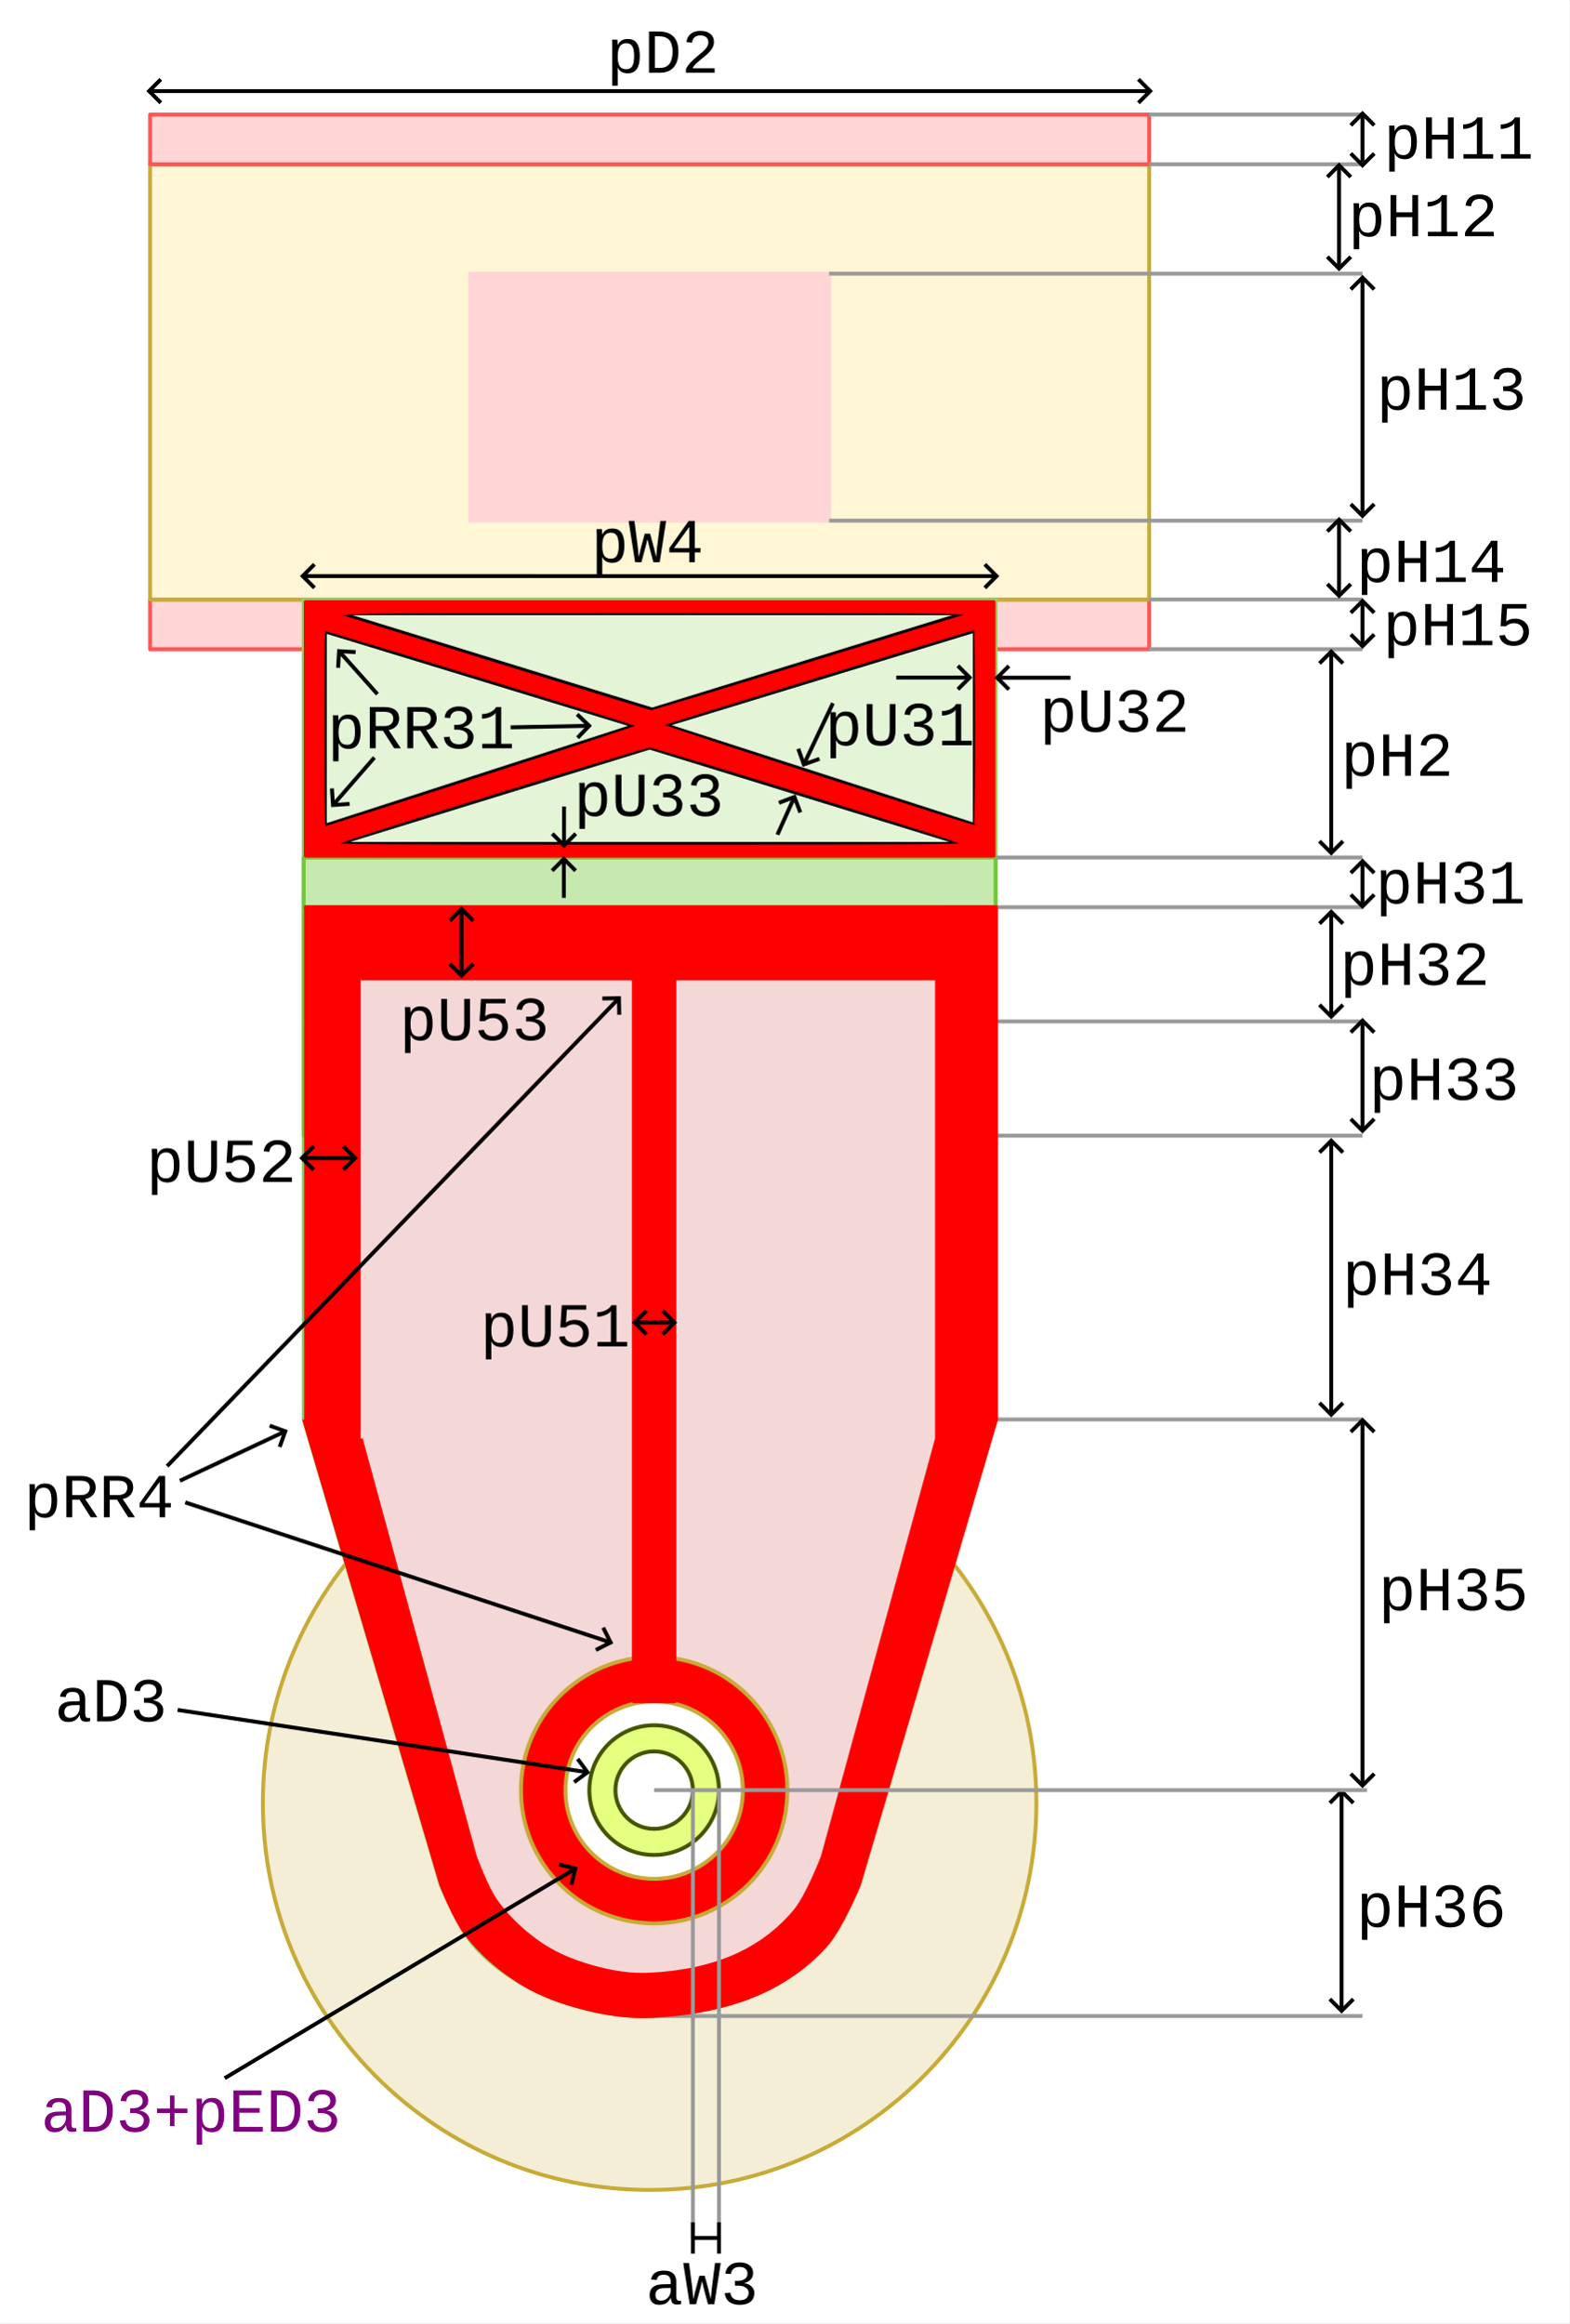
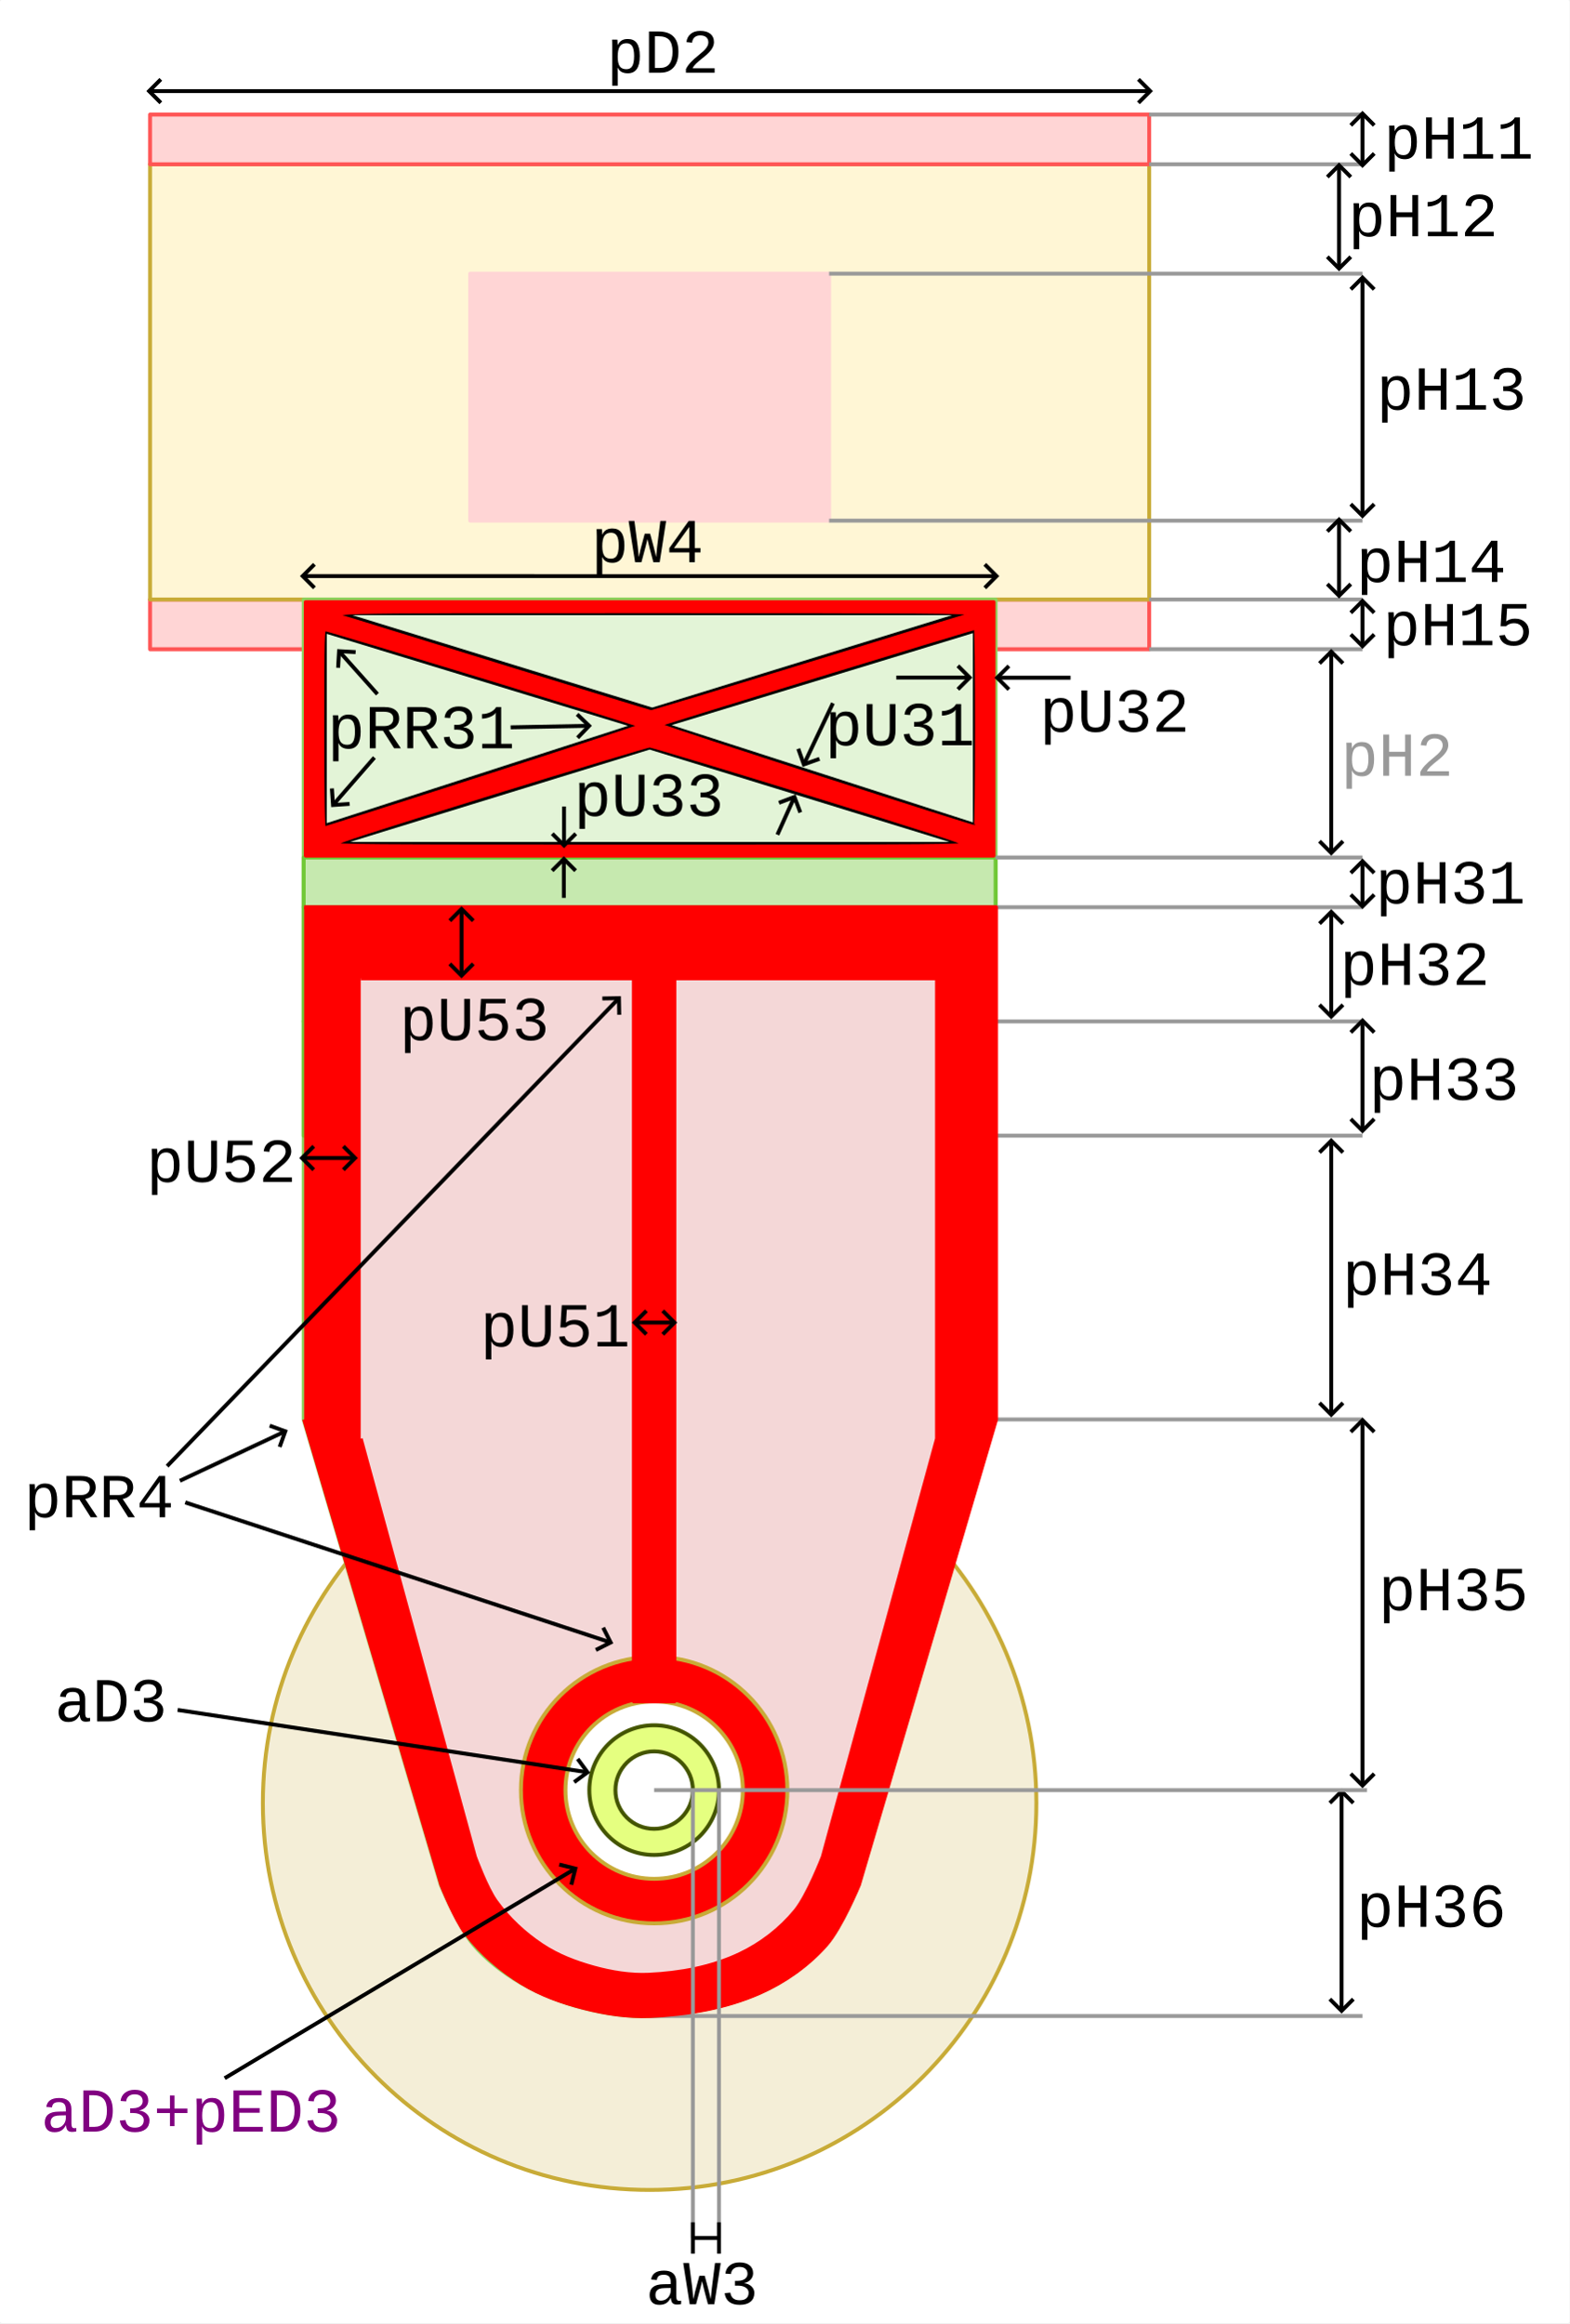
<svg xmlns="http://www.w3.org/2000/svg" width="401.676" height="594.334" viewBox="0 0 106.277 157.251" version="1.1" id="svg1">
  <defs id="defs1">
    <rect x="70.967" y="3316.869" width="96.078" height="66.599" id="rect4-7-5" />
    <rect x="91.165" y="3179.303" width="66.599" height="32.923" id="rect92-6" />
    <marker style="overflow:visible" id="ArrowWide-5-6" refX="0" refY="0" orient="auto-start-reverse" markerWidth="1" markerHeight="1" viewBox="0 0 1 1" preserveAspectRatio="xMidYMid">
      <path style="fill:none;stroke:context-stroke;stroke-width:1;stroke-linecap:butt" d="M 3,-3 0,0 3,3" transform="rotate(180,0.125,0)" id="path27-35" />
    </marker>
    <rect x="458.553" y="2773.156" width="70.421" height="42.58" id="rect93-2" />
    <marker style="overflow:visible" id="ArrowWide-4-9" refX="0" refY="0" orient="auto-start-reverse" markerWidth="1" markerHeight="1" viewBox="0 0 1 1" preserveAspectRatio="xMidYMid">
      <path style="fill:none;stroke:context-stroke;stroke-width:1;stroke-linecap:butt" d="M 3,-3 0,0 3,3" transform="rotate(180,0.125,0)" id="path27-7-3" />
    </marker>
    <marker style="overflow:visible" id="ArrowWide-4-4-0" refX="0" refY="0" orient="auto-start-reverse" markerWidth="1" markerHeight="1" viewBox="0 0 1 1" preserveAspectRatio="xMidYMid">
      <path style="fill:none;stroke:context-stroke;stroke-width:1;stroke-linecap:butt" d="M 3,-3 0,0 3,3" transform="rotate(180,0.125,0)" id="path27-7-5-6" />
    </marker>
    <rect x="86.85" y="3008.983" width="42.528" height="36.575" id="rect97-3" />
    <marker style="overflow:visible" id="ArrowWide-4-3-7" refX="0" refY="0" orient="auto-start-reverse" markerWidth="1" markerHeight="1" viewBox="0 0 1 1" preserveAspectRatio="xMidYMid">
      <path style="fill:none;stroke:context-stroke;stroke-width:1;stroke-linecap:butt" d="M 3,-3 0,0 3,3" transform="rotate(180,0.125,0)" id="path27-7-0-5" />
    </marker>
    <marker style="overflow:visible" id="ArrowWide-4-3-3-22" refX="0" refY="0" orient="auto-start-reverse" markerWidth="1" markerHeight="1" viewBox="0 0 1 1" preserveAspectRatio="xMidYMid">
      <path style="fill:none;stroke:context-stroke;stroke-width:1;stroke-linecap:butt" d="M 3,-3 0,0 3,3" transform="rotate(180,0.125,0)" id="path27-7-0-1-89" />
    </marker>
    <marker style="overflow:visible" id="ArrowWide-4-3-9-3" refX="0" refY="0" orient="auto-start-reverse" markerWidth="1" markerHeight="1" viewBox="0 0 1 1" preserveAspectRatio="xMidYMid">
      <path style="fill:none;stroke:context-stroke;stroke-width:1;stroke-linecap:butt" d="M 3,-3 0,0 3,3" transform="rotate(180,0.125,0)" id="path27-7-0-2-6" />
    </marker>
    <marker style="overflow:visible" id="ArrowWide-4-3-3-4-9" refX="0" refY="0" orient="auto-start-reverse" markerWidth="1" markerHeight="1" viewBox="0 0 1 1" preserveAspectRatio="xMidYMid">
      <path style="fill:none;stroke:context-stroke;stroke-width:1;stroke-linecap:butt" d="M 3,-3 0,0 3,3" transform="rotate(180,0.125,0)" id="path27-7-0-1-8-3" />
    </marker>
    <marker style="overflow:visible" id="ArrowWide-4-3-3-2-94" refX="0" refY="0" orient="auto-start-reverse" markerWidth="1" markerHeight="1" viewBox="0 0 1 1" preserveAspectRatio="xMidYMid">
      <path style="fill:none;stroke:context-stroke;stroke-width:1;stroke-linecap:butt" d="M 3,-3 0,0 3,3" transform="rotate(180,0.125,0)" id="path27-7-0-1-6-7" />
    </marker>
    <marker style="overflow:visible" id="ArrowWide-4-3-3-2-9-5" refX="0" refY="0" orient="auto-start-reverse" markerWidth="1" markerHeight="1" viewBox="0 0 1 1" preserveAspectRatio="xMidYMid">
      <path style="fill:none;stroke:context-stroke;stroke-width:1;stroke-linecap:butt" d="M 3,-3 0,0 3,3" transform="rotate(180,0.125,0)" id="path27-7-0-1-6-0-0" />
    </marker>
    <marker style="overflow:visible" id="ArrowWide-4-3-3-2-5-1" refX="0" refY="0" orient="auto-start-reverse" markerWidth="1" markerHeight="1" viewBox="0 0 1 1" preserveAspectRatio="xMidYMid">
      <path style="fill:none;stroke:context-stroke;stroke-width:1;stroke-linecap:butt" d="M 3,-3 0,0 3,3" transform="rotate(180,0.125,0)" id="path27-7-0-1-6-9-0" />
    </marker>
    <marker style="overflow:visible" id="ArrowWide-4-3-3-2-6-3" refX="0" refY="0" orient="auto-start-reverse" markerWidth="1" markerHeight="1" viewBox="0 0 1 1" preserveAspectRatio="xMidYMid">
      <path style="fill:none;stroke:context-stroke;stroke-width:1;stroke-linecap:butt" d="M 3,-3 0,0 3,3" transform="rotate(180,0.125,0)" id="path27-7-0-1-6-3-2" />
    </marker>
    <marker style="overflow:visible" id="ArrowWide-4-3-3-2-3-6" refX="0" refY="0" orient="auto-start-reverse" markerWidth="1" markerHeight="1" viewBox="0 0 1 1" preserveAspectRatio="xMidYMid">
      <path style="fill:none;stroke:context-stroke;stroke-width:1;stroke-linecap:butt" d="M 3,-3 0,0 3,3" transform="rotate(180,0.125,0)" id="path27-7-0-1-6-90-1" />
    </marker>
    <rect x="451.184" y="3282.466" width="56.138" height="32.738" id="rect98-5" />
    <rect x="451.184" y="3282.466" width="50.481" height="26.374" id="rect98-3-4" />
    <rect x="451.184" y="3282.466" width="57.552" height="31.324" id="rect98-9-7" />
    <rect x="451.184" y="3282.466" width="51.895" height="30.617" id="rect98-4-6" />
    <rect x="451.184" y="3282.466" width="56.138" height="27.788" id="rect98-7-5" />
    <rect x="451.184" y="3282.466" width="54.016" height="27.081" id="rect98-74-6" />
    <rect x="451.184" y="3282.466" width="49.774" height="28.495" id="rect98-38-9" />
    <rect x="451.184" y="3282.466" width="58.259" height="30.617" id="rect98-43-3" />
    <rect x="451.184" y="3282.466" width="52.602" height="27.081" id="rect98-43-8-74" />
    <rect x="451.184" y="3282.466" width="59.673" height="27.788" id="rect98-43-8-3-5" />
    <rect x="451.184" y="3282.466" width="63.916" height="22.839" id="rect98-43-8-9-2" />
    <rect x="451.184" y="3282.466" width="46.945" height="27.788" id="rect98-43-8-7-5" />
    <rect x="77.517" y="3078.858" width="40.942" height="38.213" id="rect96-2-1-4" />
    <marker style="overflow:visible" id="ArrowWide-6-2" refX="0" refY="0" orient="auto-start-reverse" markerWidth="1" markerHeight="1" viewBox="0 0 1 1" preserveAspectRatio="xMidYMid">
      <path style="fill:none;stroke:context-stroke;stroke-width:1;stroke-linecap:butt" d="M 3,-3 0,0 3,3" transform="rotate(180,0.125,0)" id="path27-1-0" />
    </marker>
    <rect x="77.517" y="3078.858" width="40.942" height="38.213" id="rect96-2" />
    <marker style="overflow:visible" id="ArrowWide-5-3" refX="0" refY="0" orient="auto-start-reverse" markerWidth="1" markerHeight="1" viewBox="0 0 1 1" preserveAspectRatio="xMidYMid">
      <path style="fill:none;stroke:context-stroke;stroke-width:1;stroke-linecap:butt" d="M 3,-3 0,0 3,3" transform="rotate(180,0.125,0)" id="path27-35-8" />
    </marker>
    <marker style="overflow:visible" id="ArrowWide-6-2-8" refX="0" refY="0" orient="auto-start-reverse" markerWidth="1" markerHeight="1" viewBox="0 0 1 1" preserveAspectRatio="xMidYMid">
      <path style="fill:none;stroke:context-stroke;stroke-width:1;stroke-linecap:butt" d="M 3,-3 0,0 3,3" transform="rotate(180,0.125,0)" id="path27-1-0-3" />
    </marker>
    <rect x="77.517" y="3078.858" width="40.942" height="38.213" id="rect96-2-1" />
    <marker style="overflow:visible" id="ArrowWide-5-3-6" refX="0" refY="0" orient="auto-start-reverse" markerWidth="1" markerHeight="1" viewBox="0 0 1 1" preserveAspectRatio="xMidYMid">
      <path style="fill:none;stroke:context-stroke;stroke-width:1;stroke-linecap:butt" d="M 3,-3 0,0 3,3" transform="rotate(180,0.125,0)" id="path27-35-8-0" />
    </marker>
    <marker style="overflow:visible" id="ArrowWide-6-2-8-4" refX="0" refY="0" orient="auto-start-reverse" markerWidth="1" markerHeight="1" viewBox="0 0 1 1" preserveAspectRatio="xMidYMid">
      <path style="fill:none;stroke:context-stroke;stroke-width:1;stroke-linecap:butt" d="M 3,-3 0,0 3,3" transform="rotate(180,0.125,0)" id="path27-1-0-3-8" />
    </marker>
    <marker style="overflow:visible" id="ArrowWide-59" refX="0" refY="0" orient="auto-start-reverse" markerWidth="1" markerHeight="1" viewBox="0 0 1 1" preserveAspectRatio="xMidYMid">
      <path style="fill:none;stroke:context-stroke;stroke-width:1;stroke-linecap:butt" d="M 3,-3 0,0 3,3" transform="rotate(180,0.125,0)" id="path27-8" />
    </marker>
    <rect x="41.303" y="3770.52" width="57.129" height="28.179" id="rect94" />
    <marker style="overflow:visible" id="ArrowWide-54" refX="0" refY="0" orient="auto-start-reverse" markerWidth="1" markerHeight="1" viewBox="0 0 1 1" preserveAspectRatio="xMidYMid">
      <path style="fill:none;stroke:context-stroke;stroke-width:1;stroke-linecap:butt" d="M 3,-3 0,0 3,3" transform="rotate(180,0.125,0)" id="path27-05" />
    </marker>
    <rect x="45.935" y="3762.8" width="49.795" height="33.197" id="rect100" />
    <marker style="overflow:visible" id="ArrowWide-47" refX="0" refY="0" orient="auto-start-reverse" markerWidth="1" markerHeight="1" viewBox="0 0 1 1" preserveAspectRatio="xMidYMid">
      <path style="fill:none;stroke:context-stroke;stroke-width:1;stroke-linecap:butt" d="M 3,-3 0,0 3,3" transform="rotate(180,0.125,0)" id="path27-75" />
    </marker>
    <rect x="30.881" y="3776.31" width="57.901" height="39.759" id="rect126" />
    <marker style="overflow:visible" id="ArrowWide-3" refX="0" refY="0" orient="auto-start-reverse" markerWidth="1" markerHeight="1" viewBox="0 0 1 1" preserveAspectRatio="xMidYMid">
      <path style="fill:none;stroke:context-stroke;stroke-width:1;stroke-linecap:butt" d="M 3,-3 0,0 3,3" transform="rotate(180,0.125,0)" id="path27-6" />
    </marker>
    <marker style="overflow:visible" id="ArrowWide-47-8" refX="0" refY="0" orient="auto-start-reverse" markerWidth="1" markerHeight="1" viewBox="0 0 1 1" preserveAspectRatio="xMidYMid">
      <path style="fill:none;stroke:context-stroke;stroke-width:1;stroke-linecap:butt" d="M 3,-3 0,0 3,3" transform="rotate(180,0.125,0)" id="path27-75-0" />
    </marker>
    <rect x="47.093" y="3766.274" width="50.181" height="32.039" id="rect127" />
    <rect x="364" y="7008" width="66.5" height="33" id="rect207-9-8-5" />
    <marker style="overflow:visible" id="Stop-741" refX="0" refY="0" orient="auto" markerWidth="1" markerHeight="1" viewBox="0 0 1 1" preserveAspectRatio="xMidYMid">
      <path style="fill:none;stroke:context-stroke;stroke-width:1" d="M 0,4 V -4" id="path23-8" />
    </marker>
    <rect x="68.589" y="4470.683" width="52.326" height="29.698" id="rect216-3" />
    <marker style="overflow:visible" id="ArrowWide-386" refX="0" refY="0" orient="auto-start-reverse" markerWidth="1" markerHeight="1" viewBox="0 0 1 1" preserveAspectRatio="xMidYMid">
      <path style="fill:none;stroke:context-stroke;stroke-width:1;stroke-linecap:butt" d="M 3,-3 0,0 3,3" transform="rotate(180,0.125,0)" id="path4-0" />
    </marker>
  </defs>
  <g id="layer1" transform="translate(-33.83148,-874.8967)">
    <rect style="fill:#ffffff;stroke:#ffffff;stroke-width:0.265;stroke-linejoin:round" id="rect99-4" width="106.012" height="156.986" x="33.964" y="875.029" />
    <rect style="fill:#ffd5d5;stroke:#ff5555;stroke-width:0.265;stroke-linejoin:round" id="rect15-5-6-9-6-4" width="67.652" height="3.364" x="43.991" y="915.479" />
    <circle style="fill:#f4eed7;stroke:#c8ab37;stroke-width:0.265;stroke-linejoin:round" id="path20-53-3" cx="77.816" cy="996.948" r="26.188" />
    <circle style="fill:#fff6d5;stroke:#c8ab37;stroke-width:0.265;stroke-linejoin:round" id="path20-5-0" cx="77.816" cy="996.948" r="14.415" />
    <rect style="fill:#fff6d5;stroke:#c8ab37;stroke-width:0.265;stroke-linejoin:round" id="rect20-7" width="67.652" height="29.465" x="43.991" y="886.014" />
    <path style="fill:#ffffff;stroke:#c8ab37;stroke-width:0.265;stroke-linejoin:round" d="m 54.392,958.571 9.284,41.175" id="path21-8" />
    <path style="fill:#ffffff;stroke:#c8ab37;stroke-width:0.265;stroke-linejoin:round" d="m 101.241,958.571 -9.284,41.175" id="path21-7-6" />
    <path style="fill:#e3f4d7;stroke:#8dd35f;stroke-width:0.265;stroke-linejoin:round" d="m 54.392,915.478 v 55.504 l 9.284,31.498 c 0,0 1.172,2.831 2.22,4.059 0.853,1 1.981,1.877 3.227,2.596 1.264,0.729 2.705,1.303 4.208,1.684 1.437,0.364 2.974,0.613 4.486,0.548 2.564,-0.11 5.186,-0.609 7.423,-1.574 1.792,-0.773 3.318,-1.948 4.489,-3.243 1.094,-1.209 2.229,-4.069 2.229,-4.069 l 9.284,-31.498 v -55.504 z" id="path25-8-5" />
    <circle style="fill:#ff0000;stroke:#c8ab37;stroke-width:0.265;stroke-linejoin:round" id="path20-8-5" cx="77.816" cy="996.948" r="9.021" />
    <circle style="fill:#ffffff;stroke:#c8ab37;stroke-width:0.265;stroke-linejoin:round" id="path20-8" cx="77.816" cy="996.948" r="6.006" />
    <rect style="fill:#ffd5d5;stroke:#ff5555;stroke-width:0.265;stroke-linejoin:round" id="rect15-5-6-9-4" width="67.652" height="3.364" x="43.991" y="882.65" />
    <rect style="fill:#ffd5d5;stroke:#ffd5d5;stroke-width:0.265;stroke-linejoin:round" id="rect45-8-3" width="24.303" height="16.717" x="65.665" y="893.422" />
    <rect style="fill:#c6e9af;stroke:#71c837;stroke-width:0.265;stroke-linejoin:round" id="rect90-1" width="46.85" height="3.364" x="54.392" y="932.941" />
    <rect style="fill:#c6e9af;stroke:#71c837;stroke-width:0.265;stroke-linejoin:round" id="rect90-8-4" width="7.734" height="3.364" x="-944.038" y="97.877" transform="rotate(-90)" />
    <rect style="fill:#aade87;stroke:#71c837;stroke-width:0.265;stroke-linejoin:round" id="rect90-8-8-9" width="7.734" height="3.364" x="-951.772" y="97.877" transform="rotate(-90)" />
    <rect style="fill:#c6e9af;stroke:#71c837;stroke-width:0.265;stroke-linejoin:round" id="rect90-8-6-2" width="7.734" height="3.364" x="-944.038" y="54.392" transform="rotate(-90)" />
    <rect style="fill:#aade87;stroke:#71c837;stroke-width:0.265;stroke-linejoin:round" id="rect90-8-8-4-0" width="7.734" height="3.364" x="-951.772" y="54.392" transform="rotate(-90)" />
    <text xml:space="preserve" transform="matrix(0.2645833,0,0,0.2645833,17.82173,137.8359)" id="text3-6" style="font-size:16px;line-height:normal;font-family:'Liberation Mono';-inkscape-font-specification:'Liberation Mono';text-decoration-color:#000000;white-space:pre;shape-inside:url(#rect4-7-5);display:inline;fill:#800080;stroke-width:1;-inkscape-stroke:none;stop-color:#000000">
      <tspan x="70.967" y="3331.106" id="tspan1">aD3+pED3</tspan>
    </text>
    <path style="fill:#ffffff;stroke:#999999;stroke-width:0.265;stroke-linejoin:round" d="m 111.642,882.65 h 14.444" id="path67-9" />
    <path style="fill:#ffffff;stroke:#999999;stroke-width:0.265;stroke-linejoin:round" d="m 111.642,886.014 h 14.444" id="path67-3-26" />
    <path style="fill:#ffffff;stroke:#999999;stroke-width:0.265;stroke-linejoin:round" d="m 89.968,893.422 h 36.118" id="path67-1-6" />
    <path style="fill:#ffffff;stroke:#999999;stroke-width:0.265;stroke-linejoin:round" d="m 89.968,910.139 h 36.118" id="path67-1-3-4" />
    <path style="fill:#ffffff;stroke:#999999;stroke-width:0.265;stroke-linejoin:round" d="m 111.642,915.478 h 14.444" id="path67-3-6-9" />
    <path style="fill:#ffffff;stroke:#999999;stroke-width:0.265;stroke-linejoin:round" d="m 111.642,918.842 h 14.444" id="path67-3-2-5" />
    <path style="fill:#ffffff;stroke:#999999;stroke-width:0.265;stroke-linejoin:round" d="m 101.241,932.941 h 24.844" id="path67-3-5-04" />
    <path style="fill:#ffffff;stroke:#999999;stroke-width:0.265;stroke-linejoin:round" d="m 101.241,936.305 h 24.844" id="path67-3-5-9-8" />
    <path style="fill:#ffffff;stroke:#999999;stroke-width:0.265;stroke-linejoin:round" d="m 101.241,944.038 h 24.844" id="path67-3-5-2-7" />
    <path style="fill:#ffffff;stroke:#999999;stroke-width:0.265;stroke-linejoin:round" d="m 101.241,951.772 h 24.844" id="path67-3-5-4-1" />
    <path style="fill:#ffffff;stroke:#999999;stroke-width:0.265;stroke-linejoin:round" d="m 101.241,970.982 h 24.844" id="path67-3-5-0-7" />
    <path style="fill:#ffffff;stroke:#999999;stroke-width:0.265;stroke-linejoin:round" d="m 77.816,1011.363 h 48.269" id="path67-3-5-6-1-7" />
    <text xml:space="preserve" transform="matrix(0.2645833,0,0,0.2645833,11.32817,132.643)" id="text89-2" style="font-size:16px;line-height:normal;font-family:'Liberation Mono';-inkscape-font-specification:'Liberation Mono';text-decoration-color:#000000;white-space:pre;shape-inside:url(#rect92-6);display:inline;fill:#000000;stroke-width:1;-inkscape-stroke:none;stop-color:#000000">
      <tspan x="91.164" y="3193.539" id="tspan2">pRR4</tspan>
    </text>
    <path style="fill:#ffffff;stroke:#000000;stroke-width:0.265;stroke-linejoin:round;marker-start:url(#ArrowWide-5-6)" d="m 53.086,971.812 -7.077,3.322" id="path92-2" />
    <path style="fill:#ffffff;stroke:#000000;stroke-width:0.265;stroke-linejoin:round;marker-start:url(#ArrowWide-5-6);marker-end:url(#ArrowWide-5-6)" d="m 43.991,881.062 h 67.652" id="path93-6" />
    <text xml:space="preserve" transform="matrix(0.2645833,0,0,0.2645833,-46.42831,142.3202)" id="text93-1" style="font-size:16px;line-height:normal;font-family:'Liberation Mono';-inkscape-font-specification:'Liberation Mono';text-decoration-color:#000000;white-space:pre;shape-inside:url(#rect93-2);display:inline;fill:#000000;stroke-width:1;-inkscape-stroke:none;stop-color:#000000">
      <tspan x="458.553" y="2787.393" id="tspan3">pD2</tspan>
    </text>
    <path style="fill:#ffffff;stroke:#000000;stroke-width:0.265;stroke-linejoin:round;marker-start:url(#ArrowWide-5-6);marker-end:url(#ArrowWide-5-6)" d="m 126.086,882.65 v 3.364" id="path94-6" />
    <path style="fill:#ffffff;stroke:#000000;stroke-width:0.265;stroke-linejoin:round;marker-start:url(#ArrowWide-4-9);marker-end:url(#ArrowWide-4-9)" d="m 124.498,886.149 v 6.858" id="path94-9-1" />
    <path style="fill:#ffffff;stroke:#000000;stroke-width:0.265;stroke-linejoin:round;marker-start:url(#ArrowWide-4-4-0);marker-end:url(#ArrowWide-4-4-0)" d="m 126.086,893.753 v 15.995" id="path94-9-7-5" />
    <path style="fill:#ffffff;stroke:#000000;stroke-width:0.265;stroke-linejoin:round;marker-start:url(#ArrowWide-5-6);marker-end:url(#ArrowWide-5-6)" d="m 54.392,913.891 46.85,2.4e-4" id="path95-9" />
    <text xml:space="preserve" transform="matrix(0.2645833,0,0,0.2645833,50.87373,113.0561)" id="text97-0" style="font-size:16px;line-height:normal;font-family:'Liberation Mono';-inkscape-font-specification:'Liberation Mono';text-decoration-color:#000000;white-space:pre;shape-inside:url(#rect97-3);display:inline;fill:#000000;stroke-width:1;-inkscape-stroke:none;stop-color:#000000">
      <tspan x="86.85" y="3023.221" id="tspan4">pW4</tspan>
    </text>
    <path style="fill:#ffffff;stroke:#000000;stroke-width:0.265;stroke-linejoin:round;marker-start:url(#ArrowWide-4-3-7);marker-end:url(#ArrowWide-4-3-7)" d="m 124.498,910.139 v 5.02" id="path94-9-8-91" />
    <path style="fill:#ffffff;stroke:#000000;stroke-width:0.265;stroke-linejoin:round;marker-start:url(#ArrowWide-4-3-3-22);marker-end:url(#ArrowWide-4-3-3-22)" d="m 126.086,915.645 v 2.924" id="path94-9-8-0-7" />
    <path style="fill:#ffffff;stroke:#000000;stroke-width:0.265;stroke-linejoin:round;marker-start:url(#ArrowWide-4-3-9-3);marker-end:url(#ArrowWide-4-3-9-3)" d="m 123.969,919.071 v 13.495" id="path94-9-8-9-7" />
    <path style="fill:#ffffff;stroke:#000000;stroke-width:0.265;stroke-linejoin:round;marker-start:url(#ArrowWide-4-3-3-4-9);marker-end:url(#ArrowWide-4-3-3-4-9)" d="m 126.086,933.26 v 2.924" id="path94-9-8-0-2-1" />
    <path style="fill:#ffffff;stroke:#000000;stroke-width:0.265;stroke-linejoin:round;marker-start:url(#ArrowWide-4-3-3-2-94);marker-end:url(#ArrowWide-4-3-3-2-94)" d="m 123.969,936.689 v 6.954" id="path94-9-8-0-5-15" />
    <path style="fill:#ffffff;stroke:#000000;stroke-width:0.265;stroke-linejoin:round;marker-start:url(#ArrowWide-4-3-3-2-9-5);marker-end:url(#ArrowWide-4-3-3-2-9-5)" d="m 126.086,944.052 v 7.321" id="path94-9-8-0-5-7-9" />
    <path style="fill:#ffffff;stroke:#000000;stroke-width:0.265;stroke-linejoin:round;marker-start:url(#ArrowWide-4-3-3-2-5-1);marker-end:url(#ArrowWide-4-3-3-2-5-1)" d="m 123.969,952.18 v 18.411" id="path94-9-8-0-5-73-7" />
    <path style="fill:#ffffff;stroke:#000000;stroke-width:0.265;stroke-linejoin:round;marker-start:url(#ArrowWide-4-3-3-2-6-3);marker-end:url(#ArrowWide-4-3-3-2-6-3)" d="M 126.086,971.099 V 995.696" id="path94-9-8-0-5-1-7" />
    <path style="fill:#ffffff;stroke:#000000;stroke-width:0.265;stroke-linejoin:round;marker-start:url(#ArrowWide-4-3-3-2-3-6);marker-end:url(#ArrowWide-4-3-3-2-3-6)" d="m 124.669,996.218 v 14.731" id="path94-9-8-0-5-0-6" />
    <text xml:space="preserve" transform="matrix(0.2645833,0,0,0.2645833,6.289256,133.0763)" id="text98-73" style="font-size:16px;line-height:normal;font-family:'Liberation Mono';-inkscape-font-specification:'Liberation Mono';text-decoration-color:#000000;white-space:pre;shape-inside:url(#rect98-5);display:inline;fill:#000000;stroke-width:1;-inkscape-stroke:none;stop-color:#000000">
      <tspan x="451.184" y="3296.701" id="tspan5">pH36</tspan>
    </text>
    <text xml:space="preserve" transform="matrix(0.2645833,0,0,0.2645833,7.783474,111.6424)" id="text98-6-6" style="font-size:16px;line-height:normal;font-family:'Liberation Mono';-inkscape-font-specification:'Liberation Mono';text-decoration-color:#000000;white-space:pre;shape-inside:url(#rect98-3-4);display:inline;fill:#000000;stroke-width:1;-inkscape-stroke:none;stop-color:#000000">
      <tspan x="451.184" y="3296.701" id="tspan6">pH35</tspan>
    </text>
    <g id="layer1-4-5" transform="translate(7.082368,89.71268)">
      <text xml:space="preserve" transform="matrix(0.2645833,0,0,0.2645833,-1.733222,0.5777408)" id="text98-8-6" style="font-size:16px;line-height:normal;font-family:'Liberation Mono';-inkscape-font-specification:'Liberation Mono';text-decoration-color:#000000;white-space:pre;shape-inside:url(#rect98-9-7);display:inline;fill:#000000;stroke-width:1;-inkscape-stroke:none;stop-color:#000000">
        <tspan x="451.184" y="3296.701" id="tspan7">pH34</tspan>
      </text>
    </g>
    <g id="layer1-44-3" transform="translate(8.881372,76.51664)">
      <text xml:space="preserve" transform="matrix(0.2645833,0,0,0.2645833,-1.733222,0.5777408)" id="text98-7-9" style="font-size:16px;line-height:normal;font-family:'Liberation Mono';-inkscape-font-specification:'Liberation Mono';text-decoration-color:#000000;white-space:pre;shape-inside:url(#rect98-4-6);display:inline;fill:#000000;stroke-width:1;-inkscape-stroke:none;stop-color:#000000">
        <tspan x="451.184" y="3296.701" id="tspan8">pH33</tspan>
      </text>
    </g>
    <g id="layer1-9-4" transform="translate(6.905921,68.73306)">
      <text xml:space="preserve" transform="matrix(0.2645833,0,0,0.2645833,-1.733222,0.5777408)" id="text98-62-8" style="font-size:16px;line-height:normal;font-family:'Liberation Mono';-inkscape-font-specification:'Liberation Mono';text-decoration-color:#000000;white-space:pre;shape-inside:url(#rect98-7-5);display:inline;fill:#000000;stroke-width:1;-inkscape-stroke:none;stop-color:#000000">
        <tspan x="451.184" y="3296.701" id="tspan9">pH32</tspan>
      </text>
    </g>
    <g id="layer1-8-1" transform="translate(9.313389,63.21719)">
      <text xml:space="preserve" transform="matrix(0.2645833,0,0,0.2645833,-1.733222,0.5777408)" id="text98-5-2" style="font-size:16px;line-height:normal;font-family:'Liberation Mono';-inkscape-font-specification:'Liberation Mono';text-decoration-color:#000000;white-space:pre;shape-inside:url(#rect98-74-6);display:inline;fill:#000000;stroke-width:1;-inkscape-stroke:none;stop-color:#000000">
        <tspan x="451.184" y="3296.701" id="tspan10">pH31</tspan>
      </text>
    </g>
-     <text xml:space="preserve" transform="matrix(0.2645833,0,0,0.2645833,5.242343,55.15456)" id="text98-1-9" style="font-size:16px;line-height:normal;font-family:'Liberation Mono';-inkscape-font-specification:'Liberation Mono';text-decoration-color:#000000;white-space:pre;shape-inside:url(#rect98-38-9);display:inline;fill:#000000;stroke-width:1;-inkscape-stroke:none;stop-color:#000000">
+     <text xml:space="preserve" transform="matrix(0.2645833,0,0,0.2645833,5.242343,55.15456)" id="text98-1-9" style="font-size:16px;line-height:normal;font-family:'Liberation Mono';-inkscape-font-specification:'Liberation Mono';text-decoration-color:#000000;white-space:pre;shape-inside:url(#rect98-38-9);display:inline;fill:#999999;stroke-width:1;-inkscape-stroke:none;stop-color:#000000">
      <tspan x="451.184" y="3296.701" id="tspan11">pH2</tspan>
    </text>
    <text xml:space="preserve" transform="matrix(0.2645833,0,0,0.2645833,8.13877,13.38095)" id="text98-86-3" style="font-size:16px;line-height:normal;font-family:'Liberation Mono';-inkscape-font-specification:'Liberation Mono';text-decoration-color:#000000;white-space:pre;shape-inside:url(#rect98-43-3);display:inline;fill:#000000;stroke-width:1;-inkscape-stroke:none;stop-color:#000000">
      <tspan x="451.184" y="3296.701" id="tspan12">pH11</tspan>
    </text>
    <text xml:space="preserve" transform="matrix(0.2645833,0,0,0.2645833,5.732583,18.63434)" id="text98-86-7-90" style="font-size:16px;line-height:normal;font-family:'Liberation Mono';-inkscape-font-specification:'Liberation Mono';text-decoration-color:#000000;white-space:pre;shape-inside:url(#rect98-43-8-74);display:inline;fill:#000000;stroke-width:1;-inkscape-stroke:none;stop-color:#000000">
      <tspan x="451.184" y="3296.701" id="tspan13">pH12</tspan>
    </text>
    <text xml:space="preserve" transform="matrix(0.2645833,0,0,0.2645833,7.653027,30.37251)" id="text98-86-7-5-8" style="font-size:16px;line-height:normal;font-family:'Liberation Mono';-inkscape-font-specification:'Liberation Mono';text-decoration-color:#000000;white-space:pre;shape-inside:url(#rect98-43-8-3-5);display:inline;fill:#000000;stroke-width:1;-inkscape-stroke:none;stop-color:#000000">
      <tspan x="451.184" y="3296.701" id="tspan14">pH13</tspan>
    </text>
    <text xml:space="preserve" transform="matrix(0.2645833,0,0,0.2645833,6.281536,42.03911)" id="text98-86-7-9-8" style="font-size:16px;line-height:normal;font-family:'Liberation Mono';-inkscape-font-specification:'Liberation Mono';text-decoration-color:#000000;white-space:pre;shape-inside:url(#rect98-43-8-9-2);display:inline;fill:#000000;stroke-width:1;-inkscape-stroke:none;stop-color:#000000">
      <tspan x="451.184" y="3296.701" id="tspan15">pH14</tspan>
    </text>
    <text xml:space="preserve" transform="matrix(0.2645833,0,0,0.2645833,8.086975,46.31908)" id="text98-86-7-4-5" style="font-size:16px;line-height:normal;font-family:'Liberation Mono';-inkscape-font-specification:'Liberation Mono';text-decoration-color:#000000;white-space:pre;shape-inside:url(#rect98-43-8-7-5);display:inline;fill:#000000;stroke-width:1;-inkscape-stroke:none;stop-color:#000000">
      <tspan x="451.184" y="3296.701" id="tspan16">pH15</tspan>
    </text>
    <path style="fill:none;stroke:#000000;stroke-width:0.265;stroke-linejoin:round" d="m 56.639,932.022 42.356,-10e-5 -21.178,-6.524 z" id="path47-0" />
    <path style="fill:none;stroke:#000000;stroke-width:0.265;stroke-linejoin:round" d="m 55.822,917.623 20.973,6.402 -20.974,6.771 z" id="path48-4" />
    <path style="fill:none;stroke:#000000;stroke-width:0.265;stroke-linejoin:round" d="m 56.812,916.405 42.356,10e-5 -21.178,6.524 z" id="path41-0" />
    <path style="fill:none;stroke:#000000;stroke-width:0.265;stroke-linejoin:round" d="m 99.839,917.575 -20.973,6.402 20.974,6.771 z" id="path42-7" />
    <path style="fill:#ff0000;stroke:#ff0000;stroke-width:0.265;stroke-linejoin:round" d="m 54.533,924.232 v -8.579 h 23.286 23.286 v 8.579 8.579 H 77.819 54.533 Z m 44.613,7.796 c -0.025,-0.13 -2.484,-0.926 -10.553,-3.416 -5.786,-1.786 -10.634,-3.246 -10.775,-3.246 -0.14,0 -4.989,1.461 -10.775,3.246 -8.069,2.49 -10.527,3.286 -10.553,3.416 -0.031,0.158 1.464,0.17 21.327,0.17 19.863,0 21.358,-0.012 21.327,-0.17 z m -32.775,-4.435 c 5.763,-1.859 10.521,-3.421 10.574,-3.472 0.061,-0.059 0.061,-0.128 0,-0.187 -0.122,-0.118 -20.829,-6.442 -21.094,-6.442 -0.19,0 -0.195,0.178 -0.195,6.741 0,5.056 0.03,6.741 0.119,6.741 0.065,0 4.834,-1.521 10.596,-3.38 z m 33.61,-3.469 c 0,-3.704 -0.034,-6.736 -0.077,-6.737 -0.166,-0.005 -21.022,6.378 -21.145,6.471 -0.091,0.068 -0.099,0.132 -0.027,0.205 0.136,0.136 21.071,6.899 21.172,6.84 0.042,-0.025 0.077,-3.075 0.077,-6.779 z m -11.319,-4.283 c 5.832,-1.798 10.627,-3.268 10.655,-3.268 0.028,0 0.051,-0.069 0.051,-0.153 0,-0.136 -2.44,-0.153 -21.345,-0.153 -23.617,0 -22.446,-0.036 -20.299,0.62 0.576,0.176 5.321,1.642 10.545,3.259 5.224,1.617 9.564,2.945 9.643,2.952 0.08,0.007 4.917,-1.459 10.749,-3.256 z" id="path49-8" />
    <path style="fill:#ff0000;stroke:#ff0000;stroke-width:0.265;stroke-linejoin:round" d="m 54.424,970.982 9.284,31.498 c 0,0 0.932,2.351 1.696,3.338 1.021,1.32 2.33,2.441 3.751,3.317 1.286,0.793 2.744,1.309 4.208,1.684 1.459,0.374 2.981,0.611 4.486,0.545 2.527,-0.111 5.111,-0.547 7.423,-1.571 1.688,-0.748 3.267,-1.859 4.489,-3.243 1.024,-1.16 2.229,-4.069 2.229,-4.069 l 9.284,-31.498 1e-5,-34.677 -46.85,10e-5" id="path50-8" />
    <path style="fill:#f4d7d7;stroke:#ff0000;stroke-width:0.265;stroke-linejoin:round" d="m 58.253,972.283 7.733,28.306 c 0,0 0.776,2.113 1.412,3 0.851,1.186 1.941,2.194 3.124,2.981 1.071,0.712 2.286,1.176 3.505,1.513 1.216,0.336 2.483,0.549 3.737,0.489 2.104,-0.1 4.257,-0.491 6.183,-1.412 1.406,-0.672 2.721,-1.67 3.739,-2.914 0.853,-1.042 1.857,-3.657 1.857,-3.657 l 7.733,-28.306 1e-5,-31.164 -39.022,10e-5" id="path44-7" />
    <text xml:space="preserve" transform="matrix(0.2645833,0,0,0.2645833,40.35772,126.92)" id="text96-9-3-3" style="font-size:16px;line-height:normal;font-family:'Liberation Mono';-inkscape-font-specification:'Liberation Mono';text-decoration-color:#000000;white-space:pre;shape-inside:url(#rect96-2-1-4);display:inline;fill:#000000;stroke-width:1;-inkscape-stroke:none;stop-color:#000000">
      <tspan x="77.518" y="3093.094" id="tspan17">pU53</tspan>
    </text>
    <circle style="fill:#ff0000;stroke:#c8ab37;stroke-width:0.265;stroke-linejoin:round" id="path20-8-5-8" cx="78.122" cy="996.073" r="9.021" />
    <circle style="fill:#ffffff;stroke:#c8ab37;stroke-width:0.265;stroke-linejoin:round" id="path20-8-59" cx="78.122" cy="996.073" r="6.006" />
    <rect style="fill:#ff0000;stroke:#ff0000;stroke-width:0.265;stroke-linejoin:round" id="rect46" width="2.744" height="50.889" x="76.75" y="939.178" />
    <path style="fill:#ffffff;stroke:#000000;stroke-width:0.265;stroke-linejoin:round;marker-start:url(#ArrowWide-5-6)" d="m 72.729,1001.421 -23.687,14.155" id="path66-8" />
    <path style="fill:#ffffff;stroke:#000000;stroke-width:0.265;stroke-linejoin:round;marker-start:url(#ArrowWide-5-6);marker-end:url(#ArrowWide-6-2)" d="m 76.868,964.422 h 2.565" id="path96-4" />
    <text xml:space="preserve" transform="matrix(0.2645833,0,0,0.2645833,45.82954,147.6573)" id="text96-9" style="font-size:16px;line-height:normal;font-family:'Liberation Mono';-inkscape-font-specification:'Liberation Mono';text-decoration-color:#000000;white-space:pre;shape-inside:url(#rect96-2);display:inline;fill:#000000;stroke-width:1;-inkscape-stroke:none;stop-color:#000000">
      <tspan x="77.518" y="3093.094" id="tspan18">pU51</tspan>
    </text>
    <path style="fill:#ffffff;stroke:#000000;stroke-width:0.265;stroke-linejoin:round;marker-start:url(#ArrowWide-5-3);marker-end:url(#ArrowWide-6-2-8)" d="m 54.342,953.285 h 3.463" id="path96-4-4" />
    <text xml:space="preserve" transform="matrix(0.2645833,0,0,0.2645833,23.22315,136.5202)" id="text96-9-3" style="font-size:16px;line-height:normal;font-family:'Liberation Mono';-inkscape-font-specification:'Liberation Mono';text-decoration-color:#000000;white-space:pre;shape-inside:url(#rect96-2-1);display:inline;fill:#000000;stroke-width:1;-inkscape-stroke:none;stop-color:#000000">
      <tspan x="77.518" y="3093.094" id="tspan19">pU52</tspan>
    </text>
    <path style="fill:#ffffff;stroke:#000000;stroke-width:0.265;stroke-linejoin:round;marker-start:url(#ArrowWide-5-3-6);marker-end:url(#ArrowWide-6-2-8-4)" d="m 65.08,940.87 v -4.378" id="path96-4-4-7" />
    <path style="fill:#ff0000;stroke:#000000;stroke-width:0.265;stroke-linejoin:round;marker-end:url(#ArrowWide-59)" d="m 46.372,976.598 28.743,9.461" id="path68" />
    <path style="fill:#ff0000;stroke:#000000;stroke-width:0.265;stroke-linejoin:round;marker-end:url(#ArrowWide-59)" d="m 45.145,974.143 30.548,-31.631" id="path69" />
    <path style="fill:#ff0000;stroke:#000000;stroke-width:0.265;stroke-linejoin:round;marker-start:url(#ArrowWide-59)" d="m 56.831,919.023 2.553,2.86" id="path70" />
    <path style="fill:#ff0000;stroke:#000000;stroke-width:0.265;stroke-linejoin:round;marker-start:url(#ArrowWide-59)" d="m 56.422,929.339 2.758,-3.166" id="path71" />
    <path style="fill:#ff0000;stroke:#000000;stroke-width:0.265;stroke-linejoin:round;marker-start:url(#ArrowWide-59)" d="m 73.652,924.028 -5.248,0.102" id="path72" />
    <text xml:space="preserve" transform="matrix(0.2645833,0,0,0.2645833,45.06705,-75.83575)" id="text90" style="font-size:16px;line-height:normal;font-family:'Liberation Mono';-inkscape-font-specification:'Liberation Mono';text-decoration-color:#000000;white-space:pre;shape-inside:url(#rect94);display:inline;fill:#000000;stroke-width:1;-inkscape-stroke:none;stop-color:#000000">
      <tspan x="41.303" y="3784.756" id="tspan20">pRR31</tspan>
    </text>
    <path style="fill:#ff0000;stroke:#000000;stroke-width:0.265;stroke-linejoin:round;marker-start:url(#ArrowWide-59)" d="m 88.287,926.581 1.94,-4.085" id="path97" />
    <path style="fill:#ff0000;stroke:#000000;stroke-width:0.265;stroke-linejoin:round;marker-start:url(#ArrowWide-54)" d="m 87.594,928.901 -1.125,2.497" id="path97-9" />
    <text xml:space="preserve" transform="matrix(0.2645833,0,0,0.2645833,77.52623,-73.99739)" id="text99" style="font-size:16px;line-height:normal;font-family:'Liberation Mono';-inkscape-font-specification:'Liberation Mono';text-decoration-color:#000000;white-space:pre;shape-inside:url(#rect100);display:inline;fill:#000000;stroke-width:1;-inkscape-stroke:none;stop-color:#000000">
      <tspan x="45.936" y="3777.037" id="tspan21">pU31</tspan>
    </text>
    <path style="fill:#ff0000;stroke:#000000;stroke-width:0.265;stroke-linejoin:round;marker-start:url(#ArrowWide-59)" d="M 99.419,920.76 H 94.517" id="path126" />
    <path style="fill:#ff0000;stroke:#000000;stroke-width:0.265;stroke-linejoin:round;marker-start:url(#ArrowWide-47)" d="m 101.416,920.772 h 4.902" id="path126-2" />
    <text xml:space="preserve" transform="matrix(0.2645833,0,0,0.2645833,96.04899,-78.49116)" id="text126" style="font-size:16px;line-height:normal;font-family:'Liberation Mono';-inkscape-font-specification:'Liberation Mono';text-decoration-color:#000000;white-space:pre;shape-inside:url(#rect126);display:inline;fill:#000000;stroke-width:1;-inkscape-stroke:none;stop-color:#000000">
      <tspan x="30.881" y="3790.547" id="tspan22">pU32</tspan>
    </text>
    <path style="fill:#ff0000;stroke:#000000;stroke-width:0.265;stroke-linejoin:round;marker-start:url(#ArrowWide-3)" d="m 72.008,933.106 v 2.569" id="path126-0" />
    <path style="fill:#ff0000;stroke:#000000;stroke-width:0.265;stroke-linejoin:round;marker-start:url(#ArrowWide-47-8)" d="m 72.02,932.06 v -2.569" id="path126-2-5" />
    <text xml:space="preserve" transform="matrix(0.2645833,0,0,0.2645833,60.21948,-70.13492)" id="text127" style="font-size:16px;line-height:normal;font-family:'Liberation Mono';-inkscape-font-specification:'Liberation Mono';text-decoration-color:#000000;white-space:pre;shape-inside:url(#rect127);display:inline;fill:#000000;stroke-width:1;-inkscape-stroke:none;stop-color:#000000">
      <tspan x="47.094" y="3780.51" id="tspan23">pU33</tspan>
    </text>
    <ellipse style="fill:#e5ff80;stroke:#445500;stroke-width:0.265;stroke-linejoin:round" id="path20-3-1-8-3" cx="78.122" cy="996.073" rx="4.39" ry="4.391" />
    <ellipse style="fill:#ffffff;stroke:#445500;stroke-width:0.265;stroke-linejoin:round" id="path20-3-1-3-5-8" cx="78.122" cy="996.073" rx="2.622" ry="2.622" />
    <text xml:space="preserve" transform="matrix(0.2645833,0,0,0.2645833,-18.75644,-827.0915)" id="text207-1-8" style="font-size:16px;line-height:normal;font-family:'Liberation Mono';-inkscape-font-specification:'Liberation Mono';text-decoration-color:#000000;white-space:pre;shape-inside:url(#rect207-9-8-5);display:inline;fill:#000000;stroke-width:1;-inkscape-stroke:none;stop-color:#000000">
      <tspan x="364" y="7022.236" id="tspan24">aW3</tspan>
    </text>
    <path style="fill:#ffffff;stroke:#999999;stroke-width:0.265;stroke-linejoin:round" d="M 80.744,1026.39 V 996.073" id="path67-3-5-6-1-7-5-7-8" />
    <path style="fill:#ffffff;stroke:#999999;stroke-width:0.265;stroke-linejoin:round" d="M 82.512,1026.39 V 996.073" id="path67-3-5-6-1-7-5-7-1-9" />
    <path style="fill:#ffffff;stroke:#000000;stroke-width:0.265;stroke-linejoin:round;marker-start:url(#Stop-741);marker-end:url(#Stop-741)" d="m 80.744,1026.39 h 1.768" id="path215-6" />
    <path style="fill:#ffffff;stroke:#999999;stroke-width:0.265;stroke-linejoin:round" d="M 78.122,996.073 H 126.391" id="path67-3-5-6-2" />
    <path style="fill:#ffffff;stroke:#000000;stroke-width:0.265;stroke-linejoin:round;marker-start:url(#ArrowWide-386)" d="m 73.545,994.857 -27.689,-4.21" id="path216-8" />
    <text xml:space="preserve" transform="matrix(0.2645833,0,0,0.2645833,19.38292,-195.2136)" id="text216-8" style="font-size:16px;line-height:normal;font-family:'Liberation Mono';-inkscape-font-specification:'Liberation Mono';text-decoration-color:#000000;white-space:pre;shape-inside:url(#rect216-3);display:inline;fill:#000000;stroke-width:1;-inkscape-stroke:none;stop-color:#000000">
      <tspan x="68.59" y="4484.92" id="tspan25">aD3</tspan>
    </text>
  </g>
</svg>
